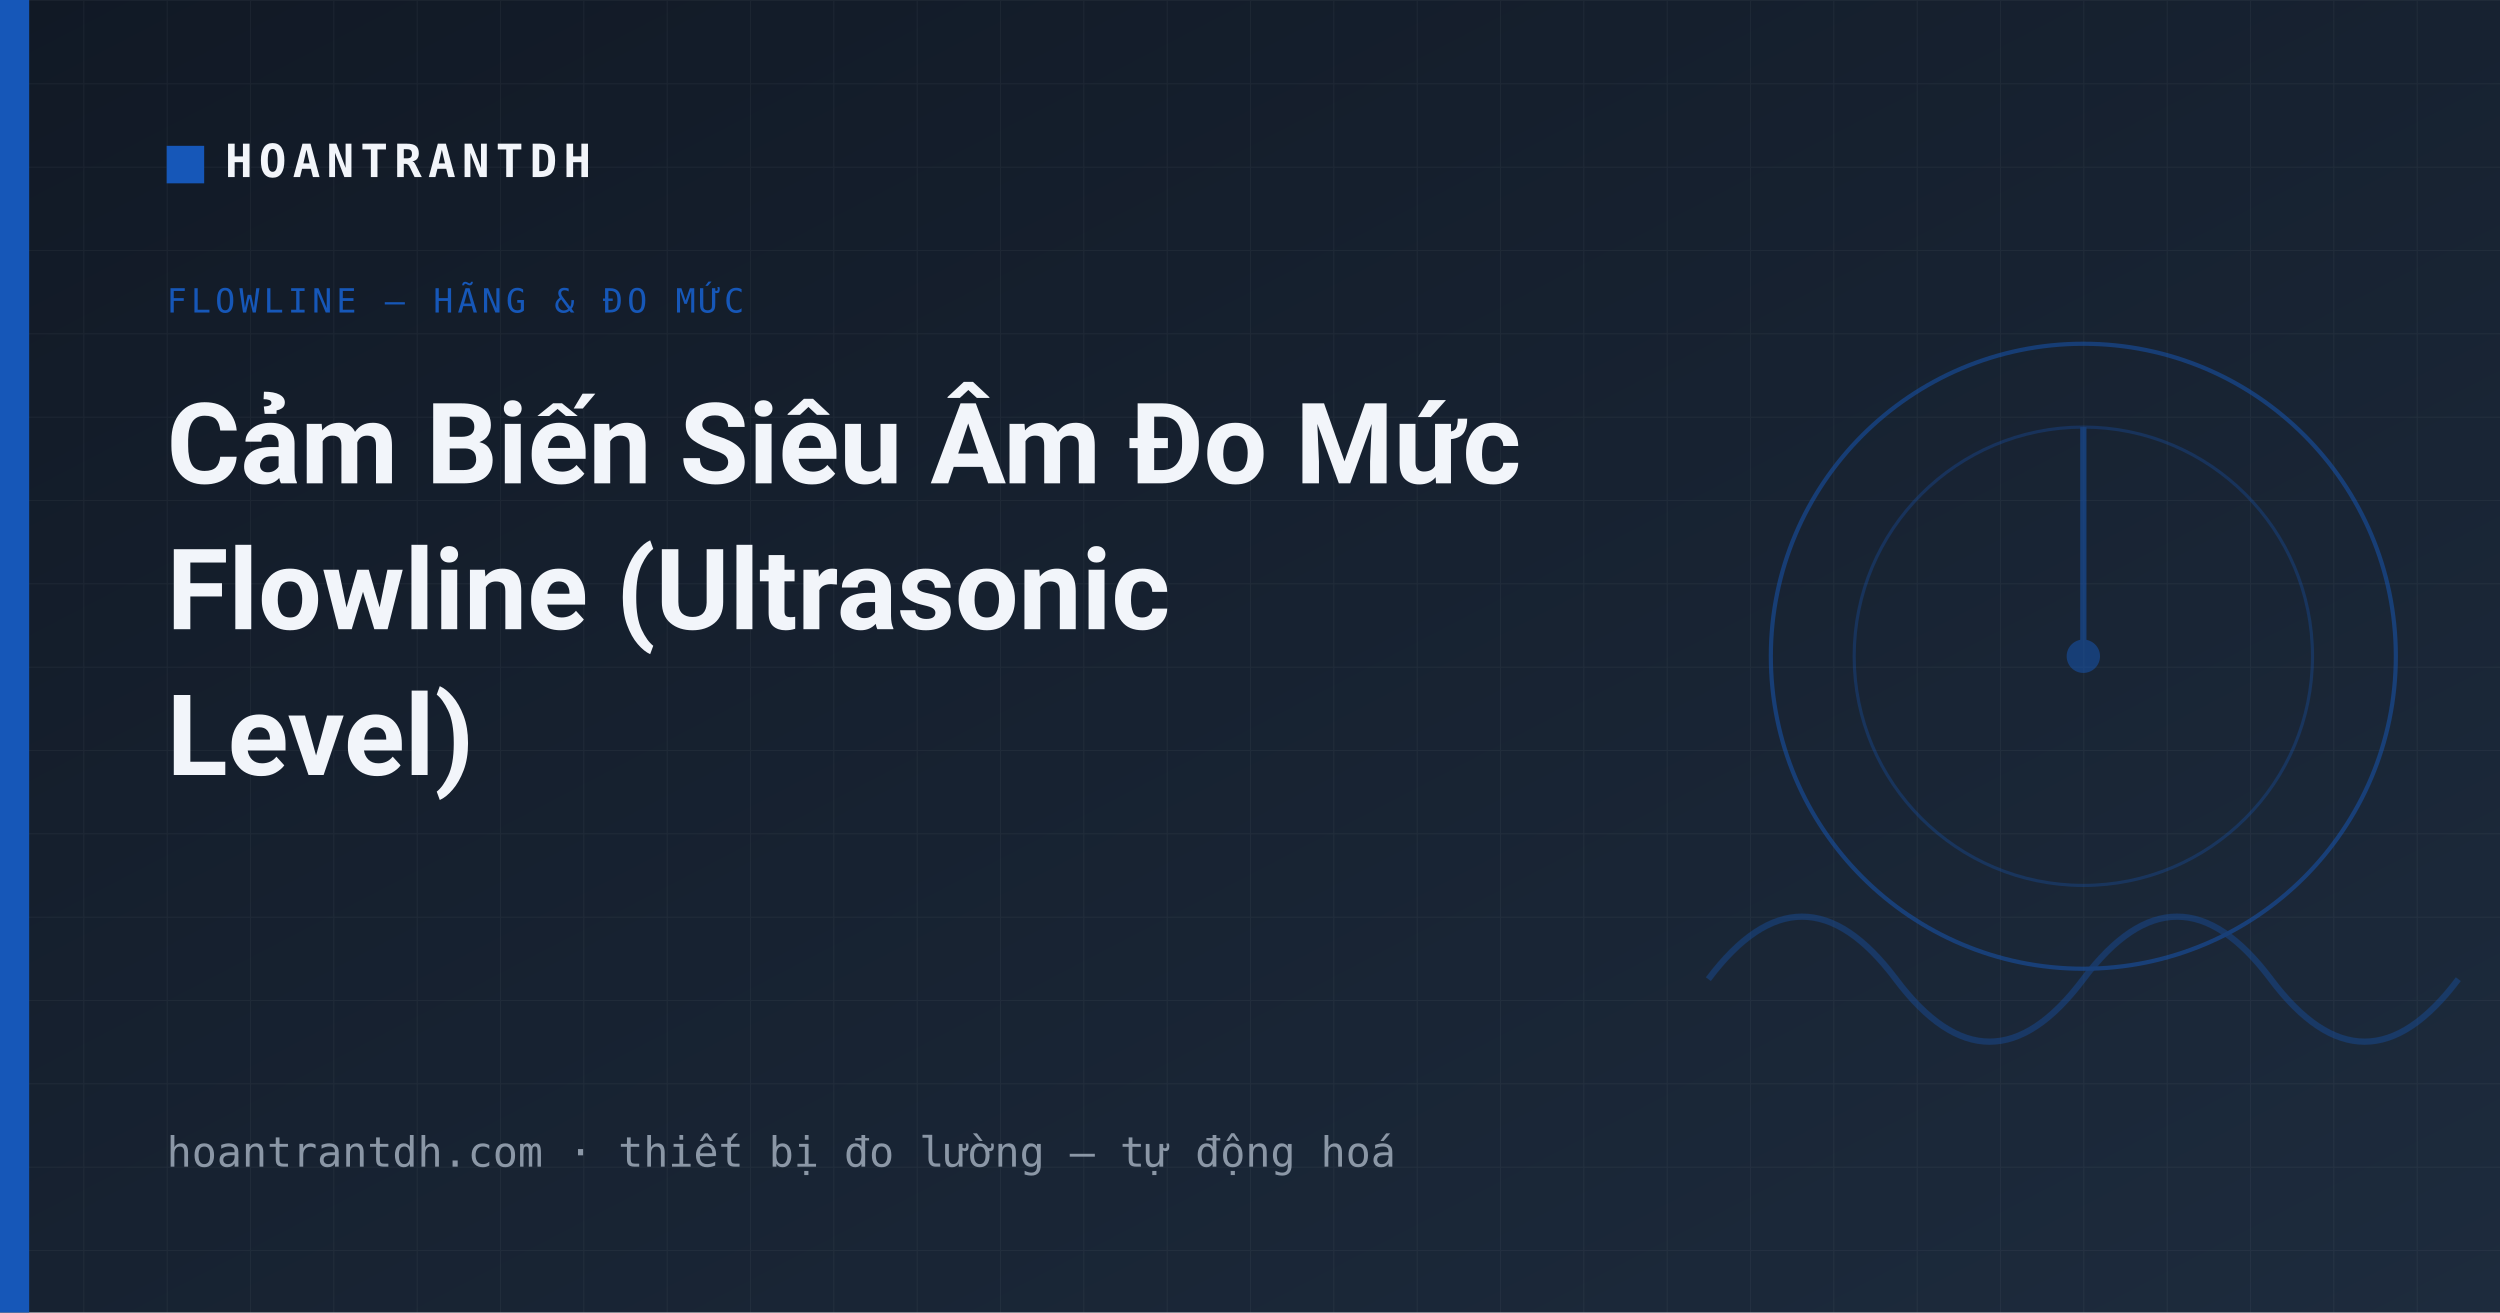
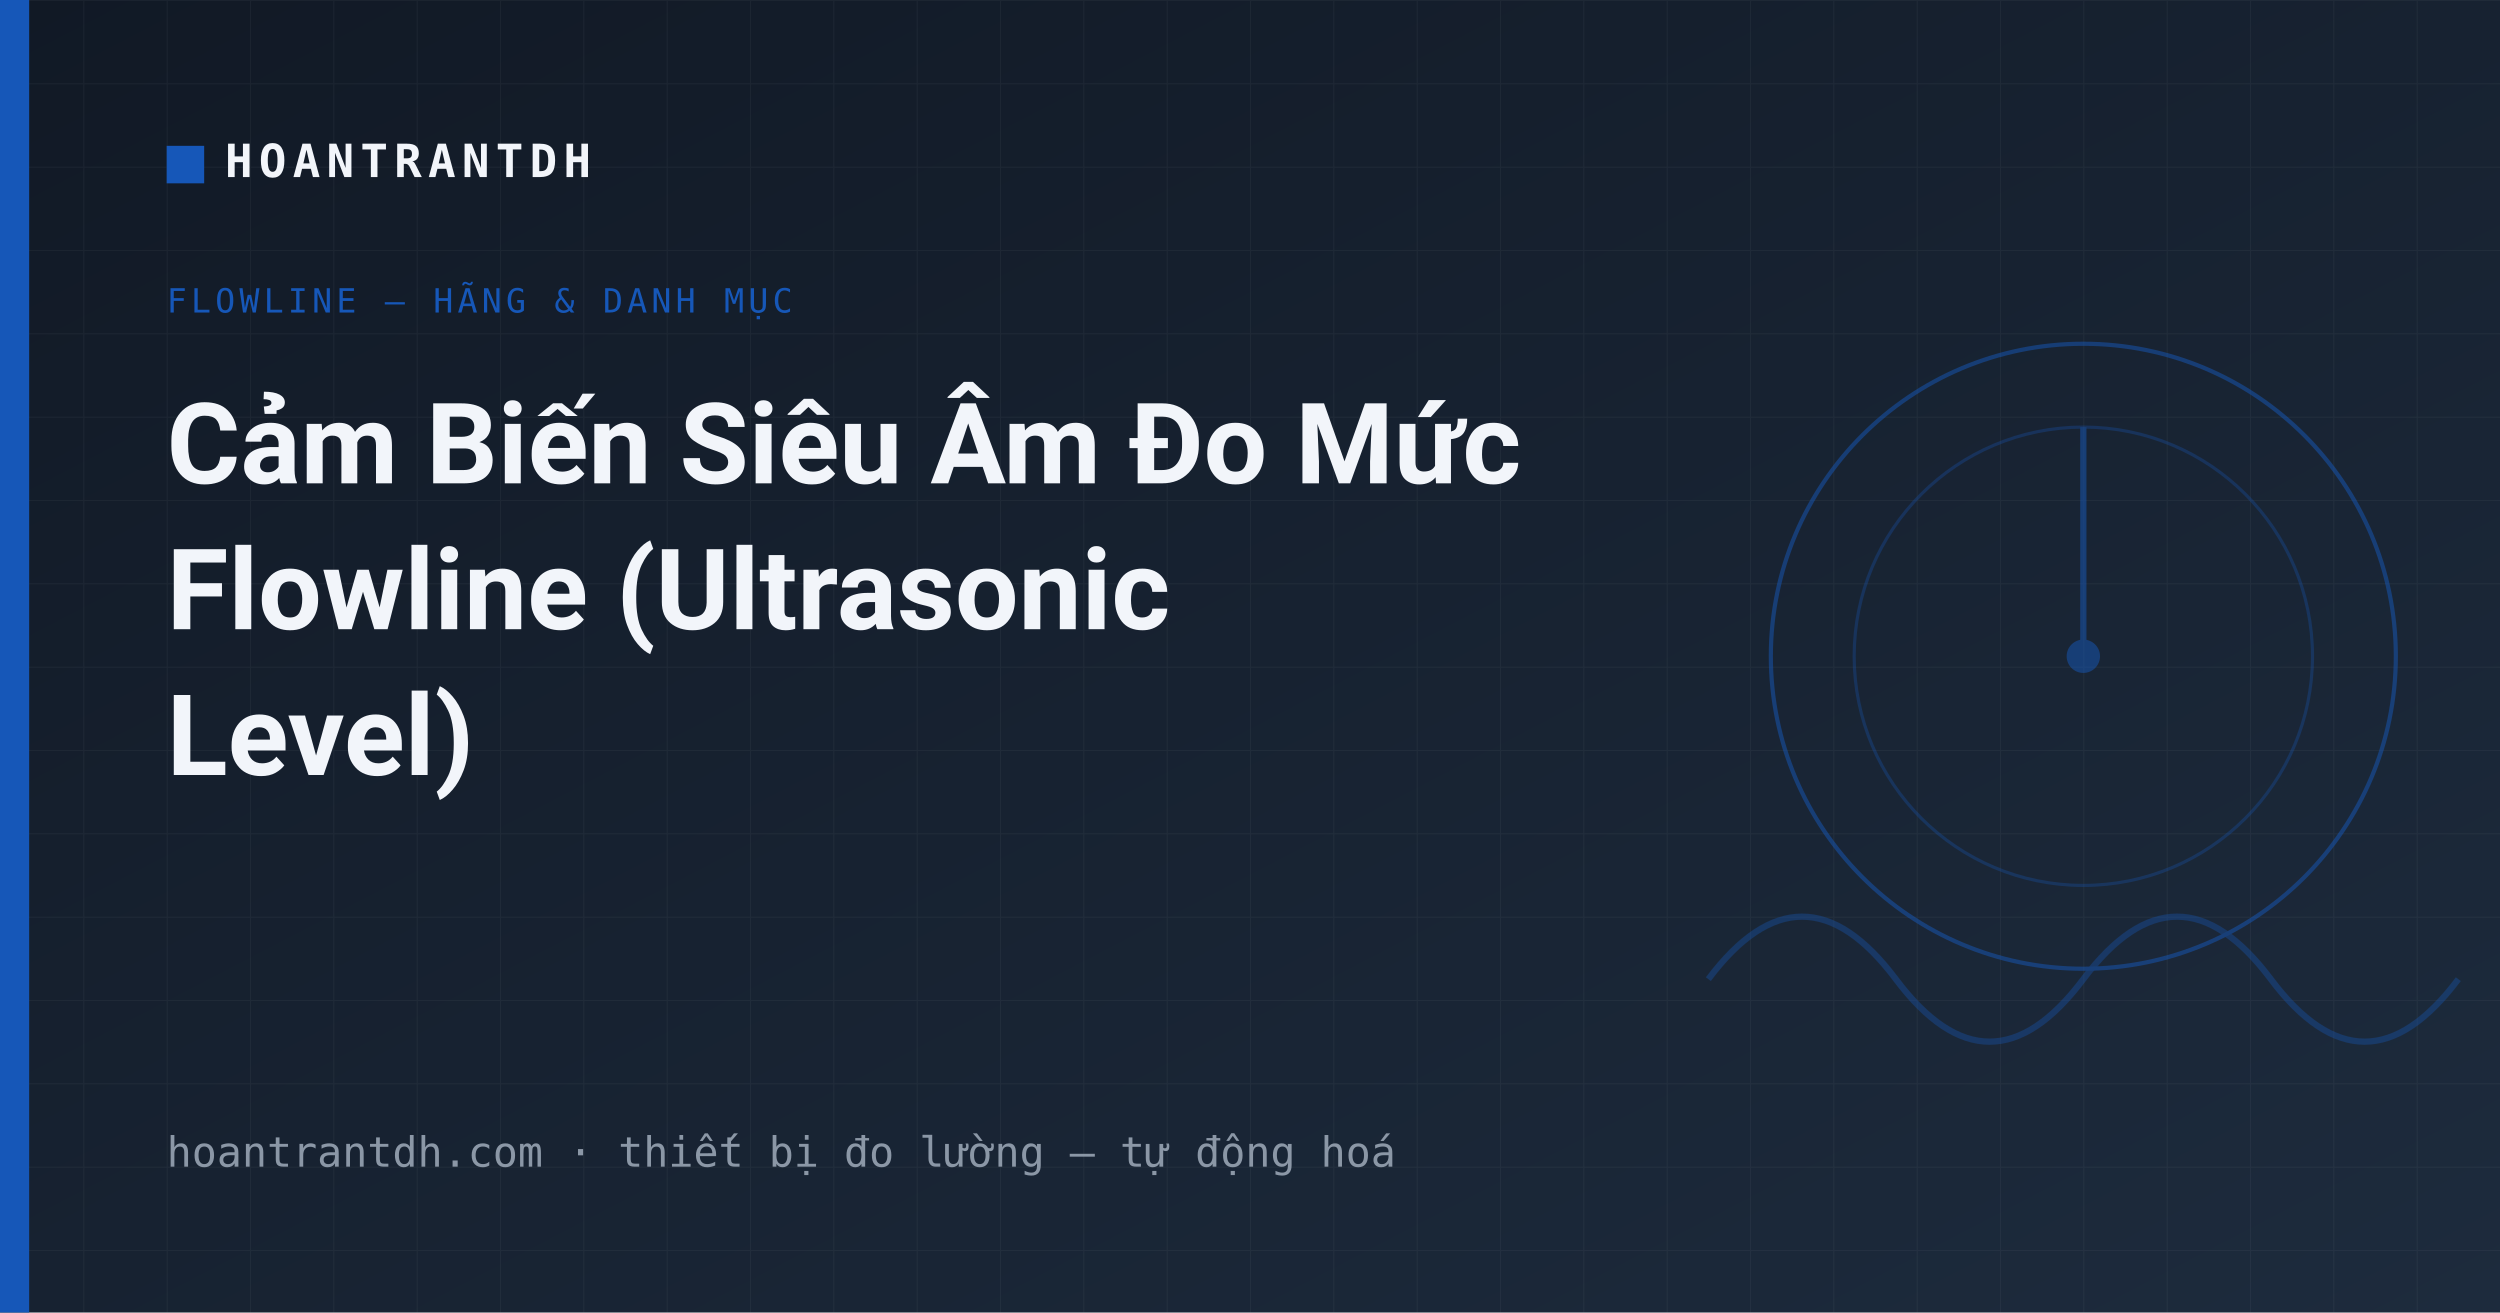
<svg xmlns="http://www.w3.org/2000/svg" width="1200" height="630" viewBox="0 0 1200 630" role="img">
  <defs>
    <linearGradient id="bg" x1="0" y1="0" x2="1" y2="1">
      <stop offset="0" stop-color="#111925" />
      <stop offset="1" stop-color="#1d2b3d" />
    </linearGradient>
    <pattern id="grid" width="40" height="40" patternUnits="userSpaceOnUse">
      <path d="M40 0H0V40" fill="none" stroke="#ffffff" stroke-opacity="0.04" stroke-width="1" />
    </pattern>
  </defs>
  <rect width="1200" height="630" fill="url(#bg)" />
  <rect width="1200" height="630" fill="url(#grid)" />
  <rect x="0" y="0" width="14" height="630" fill="#1657b8" />
  <g opacity="0.5">
    <circle cx="1000" cy="315" r="150" fill="none" stroke="#1657b8" stroke-width="2" />
    <circle cx="1000" cy="315" r="110" fill="none" stroke="#1657b8" stroke-width="1.5" stroke-opacity="0.6" />
    <path d="M1000 315 L1000 205" stroke="#1657b8" stroke-width="3" />
    <circle cx="1000" cy="315" r="8" fill="#1657b8" />
    <path d="M820 470 q45 -60 90 0 t90 0 t90 0 t90 0" fill="none" stroke="#1657b8" stroke-width="3" stroke-opacity="0.7" />
  </g>
  <g font-family="Consolas,Menlo,monospace">
    <rect x="80" y="70" width="18" height="18" fill="#1657b8" />
    <text x="108" y="85" font-size="22" font-weight="700" letter-spacing="3" fill="#f2f5fa">HOANTRANTDH</text>
-     <text x="80" y="150" font-size="16" letter-spacing="2" fill="#1657b8">FLOWLINE — HÃNG &amp; ĐO MỨC</text>
+     <text x="80" y="150" font-size="16" letter-spacing="2" fill="#1657b8">FLOWLINE — HÃNG &amp; DANH MỤC</text>
  </g>
  <text x="80" y="232" font-family="Segoe UI,Roboto,Arial,sans-serif" font-size="54" font-weight="700" fill="#f2f5fa">Cảm Biến Siêu Âm Đo Mức</text>
  <text x="80" y="302" font-family="Segoe UI,Roboto,Arial,sans-serif" font-size="54" font-weight="700" fill="#f2f5fa">Flowline (Ultrasonic</text>
  <text x="80" y="372" font-family="Segoe UI,Roboto,Arial,sans-serif" font-size="54" font-weight="700" fill="#f2f5fa">Level)</text>
  <text x="80" y="560" font-family="Consolas,Menlo,monospace" font-size="20" fill="#8b97a6">hoantrantdh.com · thiết bị đo lường – tự động hoá</text>
</svg>
